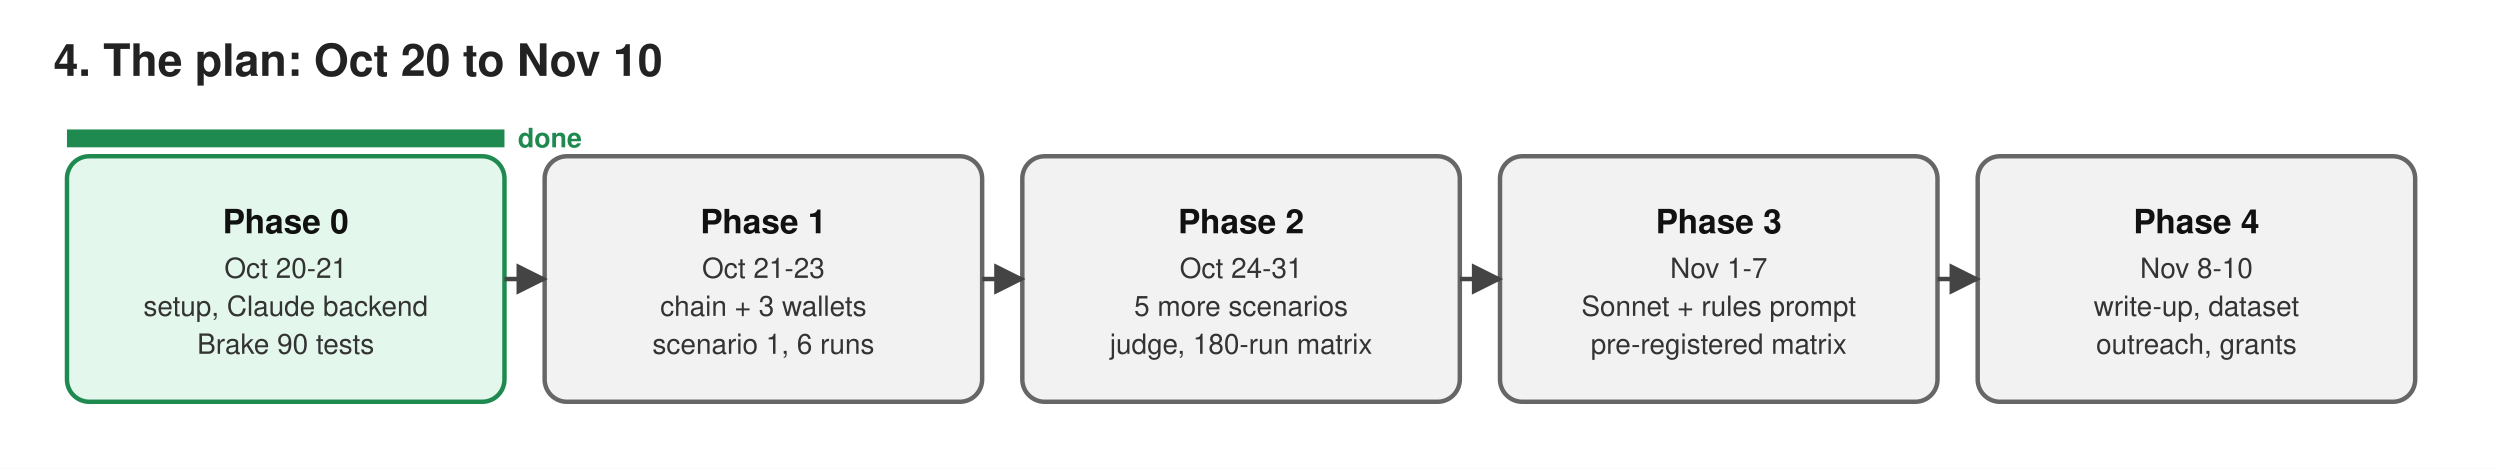
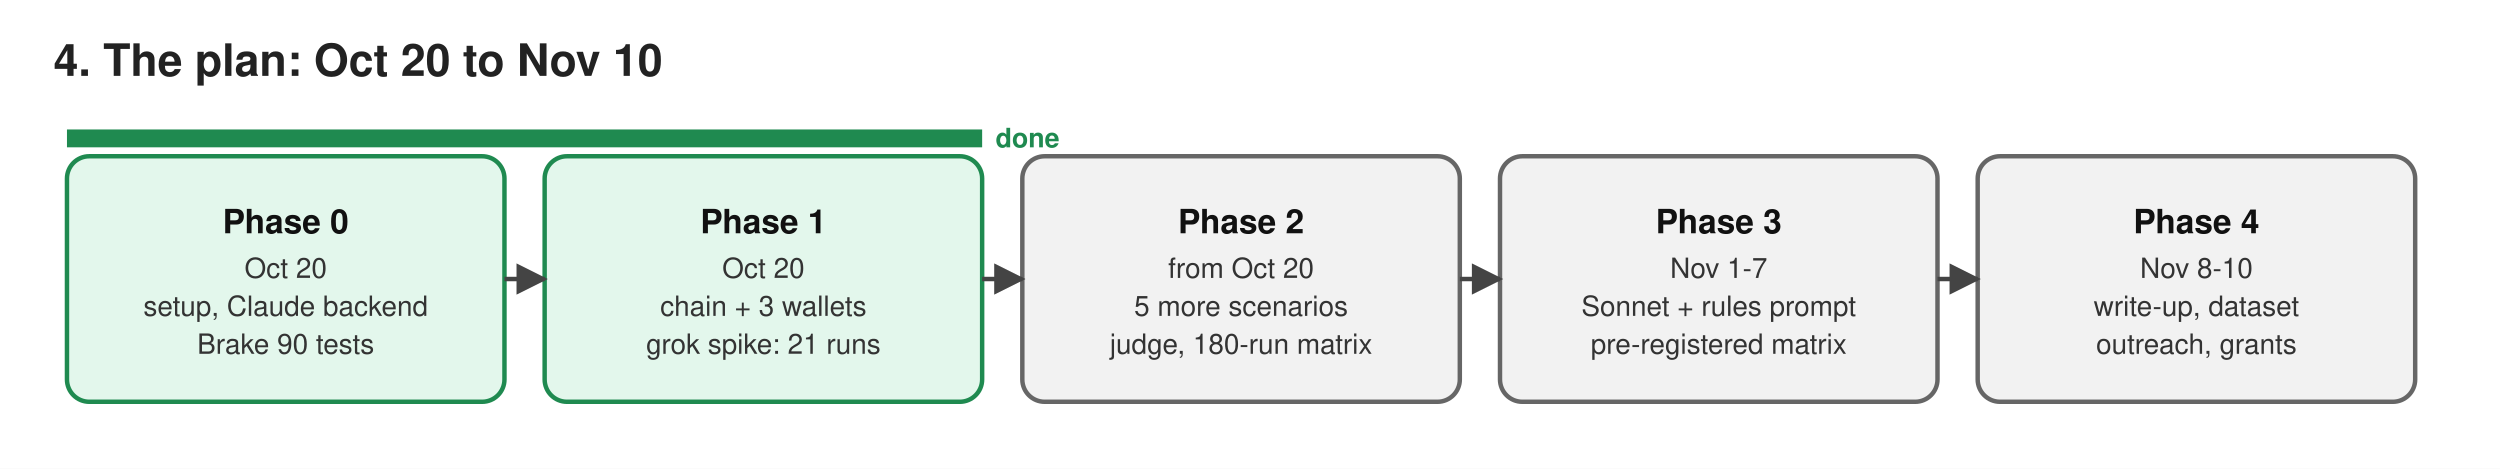
<svg xmlns="http://www.w3.org/2000/svg" width="1120" height="210" viewBox="0 0 1120 210" font-family="Helvetica, Arial, sans-serif">
  <defs>
    <marker id="a" viewBox="0 0 10 10" refX="9" refY="5" markerWidth="7" markerHeight="7" orient="auto-start-reverse">
      <path d="M0,0 L10,5 L0,10 z" fill="#444" />
    </marker>
  </defs>
  <rect x="0" y="0" width="1120" height="210" fill="#ffffff" />
  <text x="24" y="34" font-size="20" font-weight="bold" fill="#222">4. The plan: Oct 20 to Nov 10</text>
  <rect x="30" y="70" width="196" height="110" rx="10" fill="#e3f7ec" stroke="#1f8a50" stroke-width="2" />
  <text x="128.0" y="104.5" font-size="15" font-weight="bold" fill="#111" text-anchor="middle">Phase 0</text>
-   <text x="128.0" y="124.5" font-size="12.5" fill="#333" text-anchor="middle">Oct 20-21</text>
+   <text x="128.0" y="124.5" font-size="12.5" fill="#333" text-anchor="middle">Oct 20</text>
  <text x="128.0" y="141.5" font-size="12.5" fill="#333" text-anchor="middle">setup, Claude backend</text>
  <text x="128.0" y="158.5" font-size="12.5" fill="#333" text-anchor="middle">Brake 90 tests</text>
-   <rect x="244" y="70" width="196" height="110" rx="10" fill="#f2f2f2" stroke="#666666" stroke-width="2" />
+   <rect x="244" y="70" width="196" height="110" rx="10" fill="#e3f7ec" stroke="#1f8a50" stroke-width="2" />
  <text x="342.0" y="104.5" font-size="15" font-weight="bold" fill="#111" text-anchor="middle">Phase 1</text>
-   <text x="342.0" y="124.5" font-size="12.5" fill="#333" text-anchor="middle">Oct 21-23</text>
+   <text x="342.0" y="124.5" font-size="12.5" fill="#333" text-anchor="middle">Oct 20</text>
  <text x="342.0" y="141.5" font-size="12.5" fill="#333" text-anchor="middle">chain + 3 wallets</text>
-   <text x="342.0" y="158.5" font-size="12.5" fill="#333" text-anchor="middle">scenario 1, 6 runs</text>
+   <text x="342.0" y="158.5" font-size="12.5" fill="#333" text-anchor="middle">grok spike: 21 runs</text>
  <path d="M226,125 L244,125" fill="none" stroke="#444" stroke-width="2" marker-end="url(#a)" />
  <rect x="458" y="70" width="196" height="110" rx="10" fill="#f2f2f2" stroke="#666666" stroke-width="2" />
  <text x="556.0" y="104.5" font-size="15" font-weight="bold" fill="#111" text-anchor="middle">Phase 2</text>
-   <text x="556.0" y="124.5" font-size="12.5" fill="#333" text-anchor="middle">Oct 24-31</text>
+   <text x="556.0" y="124.5" font-size="12.5" fill="#333" text-anchor="middle">from Oct 20</text>
  <text x="556.0" y="141.5" font-size="12.5" fill="#333" text-anchor="middle">5 more scenarios</text>
  <text x="556.0" y="158.5" font-size="12.5" fill="#333" text-anchor="middle">judge, 180-run matrix</text>
  <path d="M440,125 L458,125" fill="none" stroke="#444" stroke-width="2" marker-end="url(#a)" />
  <rect x="672" y="70" width="196" height="110" rx="10" fill="#f2f2f2" stroke="#666666" stroke-width="2" />
  <text x="770.0" y="104.5" font-size="15" font-weight="bold" fill="#111" text-anchor="middle">Phase 3</text>
  <text x="770.0" y="124.5" font-size="12.5" fill="#333" text-anchor="middle">Nov 1-7</text>
  <text x="770.0" y="141.5" font-size="12.5" fill="#333" text-anchor="middle">Sonnet + rules prompt</text>
  <text x="770.0" y="158.5" font-size="12.5" fill="#333" text-anchor="middle">pre-registered matrix</text>
  <path d="M654,125 L672,125" fill="none" stroke="#444" stroke-width="2" marker-end="url(#a)" />
  <rect x="886" y="70" width="196" height="110" rx="10" fill="#f2f2f2" stroke="#666666" stroke-width="2" />
  <text x="984.0" y="104.5" font-size="15" font-weight="bold" fill="#111" text-anchor="middle">Phase 4</text>
  <text x="984.0" y="124.5" font-size="12.5" fill="#333" text-anchor="middle">Nov 8-10</text>
  <text x="984.0" y="141.5" font-size="12.5" fill="#333" text-anchor="middle">write-up, dataset</text>
  <text x="984.0" y="158.5" font-size="12.5" fill="#333" text-anchor="middle">outreach, grants</text>
  <path d="M868,125 L886,125" fill="none" stroke="#444" stroke-width="2" marker-end="url(#a)" />
-   <rect x="30" y="58" width="196" height="8" fill="#1f8a50" />
-   <text x="232" y="66" font-size="12" fill="#1f8a50" text-anchor="start" font-weight="bold">done</text>
+   <rect x="30" y="58" width="410" height="8" fill="#1f8a50" />
+   <text x="446" y="66" font-size="12" fill="#1f8a50" text-anchor="start" font-weight="bold">done</text>
</svg>
